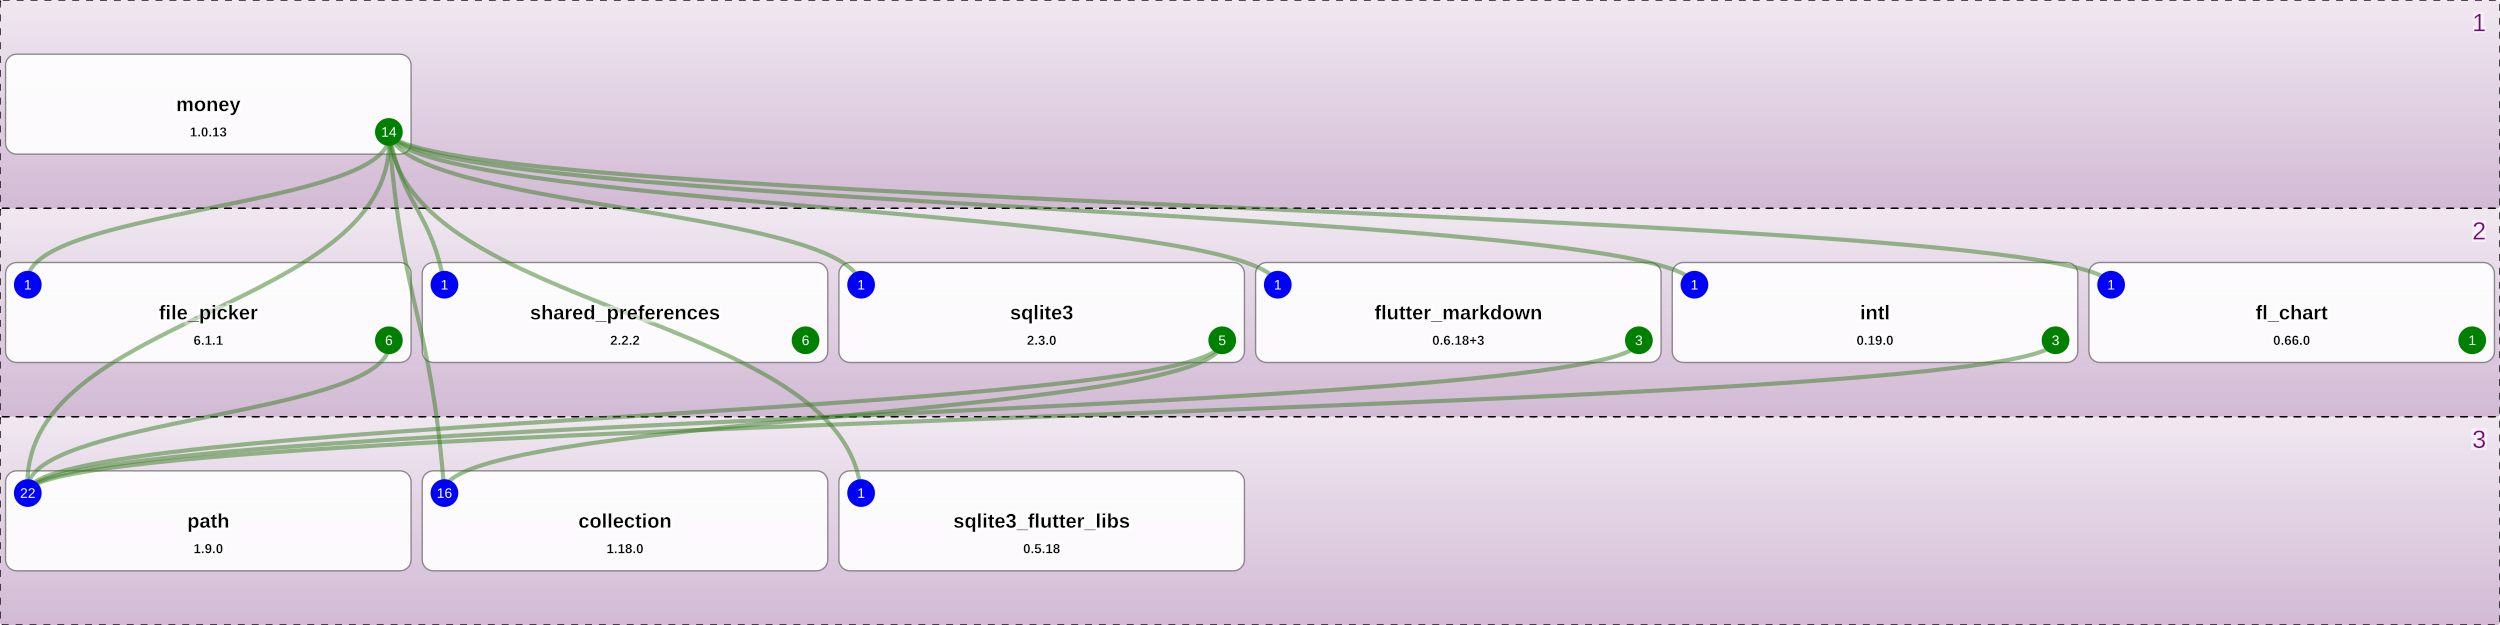
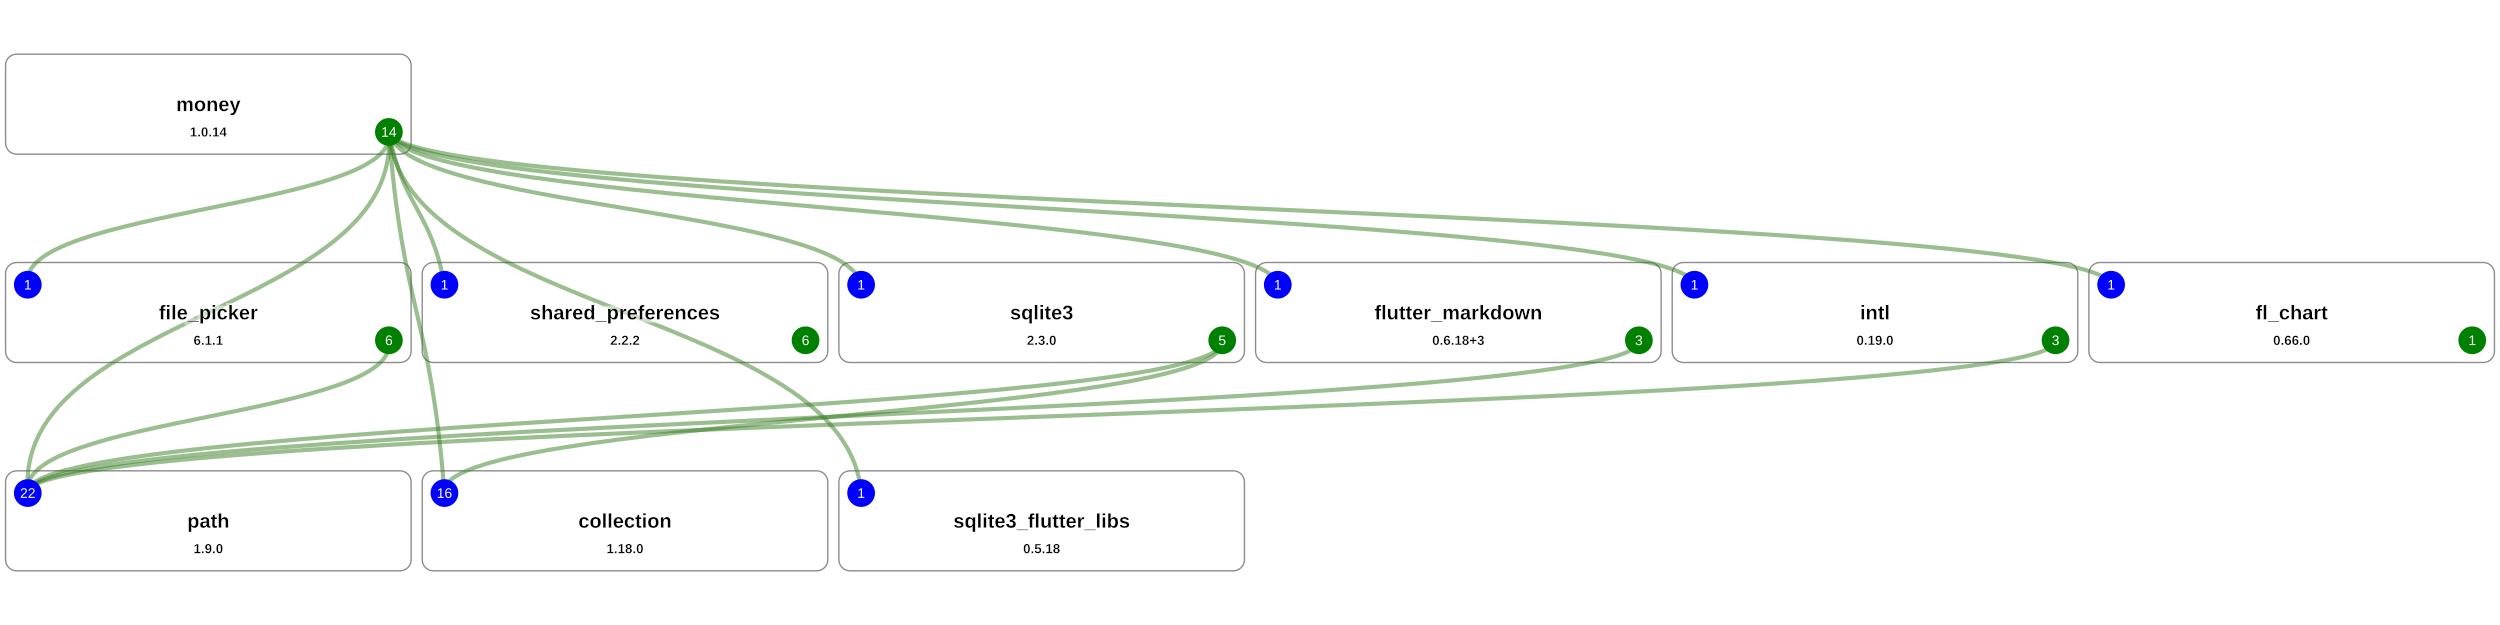
<svg xmlns="http://www.w3.org/2000/svg" width="1800" height="450" font-family="Arial, Helvetica, sans-serif">
  <style>
    .layerRectangle {
      stroke: black;
      stroke-dasharray: 5,5;
      fill: url('#layers')
    }
    .layerText {
      fill: purple;
      font-size: 150%;
      filter: url(#outlineWhite);
    }
    .nodeFolder {
      fill: #aaaaaa;
      opacity: 0.3;
      stroke: whitesmoke;
    }
    .nodeFile {
      fill: #ffffff;
      opacity: 0.9;
      stroke: gray;
    }
    .folderName {
      font-size: 180%;
      fill : white;
      font-weight: bolder;
      text-anchor: start;
      letter-spacing : 1px;
      dominant-baseline: hanging;
      filter: url(#shadow);
    }
    .nodeName {
      fill : black;
      font-weight: bold;
      text-anchor: middle;
      dominant-baseline: central;
      filter: url(#outlineWhite);
    }
    .line {
      fill : none;
      stroke-width: 3;
      opacity: 0.5;
    }
    .line:hover {
      stroke-width: 6;
      opacity: 1;
    }
</style>
  <defs id="idSvgDef">
    <linearGradient id="layers" gradientTransform="rotate(90)">
      <stop offset="0%" stop-color="#691872" stop-opacity="0.1" />
      <stop offset="100%" stop-color="#691872" stop-opacity="0.3" />
    </linearGradient>
    <filter id="shadow">
      <feGaussianBlur in="SourceAlpha" stdDeviation="2" />
      <feOffset dx="1" dy="1" result="offsetblur" />
      <feFlood flood-color="black" />
      <feComposite in2="offsetblur" operator="in" />
      <feMerge>
        <feMergeNode />
        <feMergeNode in="SourceGraphic" />
      </feMerge>
    </filter>
    <filter id="outlineWhite">
      <feMorphology in="SourceAlpha" result="DILATED" operator="dilate" radius="2" />
      <feFlood flood-color="white" flood-opacity="0.5" result="WHITE" />
      <feComposite in="WHITE" in2="DILATED" operator="in" result="OUTLINE" />
      <feMerge>
        <feMergeNode in="OUTLINE" />
        <feMergeNode in="SourceGraphic" />
      </feMerge>
    </filter>
    <filter id="outlineBlack">
      <feMorphology in="SourceAlpha" result="DILATED" operator="dilate" radius="2" />
      <feFlood flood-color="black" flood-opacity="0.5" result="BLACK" />
      <feComposite in="BLACK" in2="DILATED" operator="in" result="OUTLINE" />
      <feMerge>
        <feMergeNode in="OUTLINE" />
        <feMergeNode in="SourceGraphic" />
      </feMerge>
    </filter>
    <marker id="lineEnd" viewBox="0 -5 30 10" refX="12" orient="auto">
      <path d="M0,-16L32,0L0,16" fill="#3058FF" opacity="0.67" />
    </marker>
    <marker id="lineStart" viewBox="0 -4 8 8" refX="4" orient="auto">
      <circle cx="4" r="4" fill="#377E22" />
    </marker>
  </defs>
  <rect width="100%" height="100%" fill="white" />
  <rect width="100%" height="100%" fill="white" />
-   <g id="Layers">
-     <g id="Layer:0 of ">
-       <rect x="0" y="0" width="1800" height="150" rx="2" ry="2" class="layerRectangle" id=" 0" />
-       <text x="1790" y="10" class="layerText" dominant-baseline="hanging" text-anchor="end">1 </text>
-     </g>
-     <g id="Layer:1 of ">
-       <rect x="0" y="150" width="1800" height="150" rx="2" ry="2" class="layerRectangle" id=" 1" />
-       <text x="1790" y="160" class="layerText" dominant-baseline="hanging" text-anchor="end">2 </text>
-     </g>
-     <g id="Layer:2 of ">
-       <rect x="0" y="300" width="1800" height="150" rx="2" ry="2" class="layerRectangle" id=" 2" />
-       <text x="1790" y="310" class="layerText" dominant-baseline="hanging" text-anchor="end">3 </text>
-     </g>
-   </g>
  <g id="Node_file_picker">
    <rect x="4" y="189" width="292" height="72" rx="8" ry="8" class="nodeFile" />
  </g>
  <g id="Node_path">
    <rect x="4" y="339" width="292" height="72" rx="8" ry="8" class="nodeFile" />
  </g>
  <g id="Node_flutter_markdown">
    <rect x="904" y="189" width="292" height="72" rx="8" ry="8" class="nodeFile" />
  </g>
  <g id="Node_intl">
    <rect x="1204" y="189" width="292" height="72" rx="8" ry="8" class="nodeFile" />
  </g>
  <g id="Node_money">
    <rect x="4" y="39" width="292" height="72" rx="8" ry="8" class="nodeFile" />
  </g>
  <g id="Node_collection">
    <rect x="304" y="339" width="292" height="72" rx="8" ry="8" class="nodeFile" />
  </g>
  <g id="Node_fl_chart">
    <rect x="1504" y="189" width="292" height="72" rx="8" ry="8" class="nodeFile" />
  </g>
  <g id="Node_shared_preferences">
    <rect x="304" y="189" width="292" height="72" rx="8" ry="8" class="nodeFile" />
  </g>
  <g id="Node_sqlite3">
    <rect x="604" y="189" width="292" height="72" rx="8" ry="8" class="nodeFile" />
  </g>
  <g id="Node_sqlite3_flutter_libs">
    <rect x="604" y="339" width="292" height="72" rx="8" ry="8" class="nodeFile" />
  </g>
  <g id="Edges">
    <path class="line" d="M280 245 C 290 300,10 300, 20 355" fill="none" stroke="#377E22">
      </path>
    <path class="line" d="M1180 245 C 1190 300,10 300, 20 355" fill="none" stroke="#377E22">
      </path>
    <path class="line" d="M1480 245 C 1490 300,10 300, 20 355" fill="none" stroke="#377E22">
      </path>
    <path class="line" d="M280 95 C 290 225,310 225, 320 355" fill="none" stroke="#377E22">
      </path>
    <path class="line" d="M280 95 C 290 150,10 150, 20 205" fill="none" stroke="#377E22">
      </path>
    <path class="line" d="M280 95 C 290 150,1510 150, 1520 205" fill="none" stroke="#377E22">
      </path>
    <path class="line" d="M280 95 C 290 150,910 150, 920 205" fill="none" stroke="#377E22">
      </path>
    <path class="line" d="M280 95 C 290 150,1210 150, 1220 205" fill="none" stroke="#377E22">
      </path>
    <path class="line" d="M280 95 C 290 225,10 225, 20 355" fill="none" stroke="#377E22">
      </path>
    <path class="line" d="M280 95 C 290 150,310 150, 320 205" fill="none" stroke="#377E22">
      </path>
    <path class="line" d="M280 95 C 290 150,610 150, 620 205" fill="none" stroke="#377E22">
      </path>
    <path class="line" d="M280 95 C 290 225,610 225, 620 355" fill="none" stroke="#377E22">
      </path>
    <path class="line" d="M880 245 C 890 300,310 300, 320 355" fill="none" stroke="#377E22">
      </path>
    <path class="line" d="M880 245 C 890 300,10 300, 20 355" fill="none" stroke="#377E22">
      </path>
  </g>
  <g id="Counters_file_picker">
    <g>
      <circle cx="280" cy="245" r="10" fill="green" />
      <text x="280" y="245" fill="white" font-size="10" text-anchor="middle" dominant-baseline="central">6</text>
    </g>
    <g>
      <circle cx="20" cy="205" r="10" fill="blue" />
      <text x="20" y="205" fill="white" font-size="10" text-anchor="middle" dominant-baseline="central">1</text>
    </g>
  </g>
  <g id="Counters_path">
    <g>
      <circle cx="20" cy="355" r="10" fill="blue" />
      <text x="20" y="355" fill="white" font-size="10" text-anchor="middle" dominant-baseline="central">22</text>
    </g>
  </g>
  <g id="Counters_flutter_markdown">
    <g>
      <circle cx="1180" cy="245" r="10" fill="green" />
      <text x="1180" y="245" fill="white" font-size="10" text-anchor="middle" dominant-baseline="central">3</text>
    </g>
    <g>
      <circle cx="920" cy="205" r="10" fill="blue" />
      <text x="920" y="205" fill="white" font-size="10" text-anchor="middle" dominant-baseline="central">1</text>
    </g>
  </g>
  <g id="Counters_intl">
    <g>
      <circle cx="1480" cy="245" r="10" fill="green" />
      <text x="1480" y="245" fill="white" font-size="10" text-anchor="middle" dominant-baseline="central">3</text>
    </g>
    <g>
      <circle cx="1220" cy="205" r="10" fill="blue" />
      <text x="1220" y="205" fill="white" font-size="10" text-anchor="middle" dominant-baseline="central">1</text>
    </g>
  </g>
  <g id="Counters_money">
    <g>
      <circle cx="280" cy="95" r="10" fill="green" />
      <text x="280" y="95" fill="white" font-size="10" text-anchor="middle" dominant-baseline="central">14</text>
    </g>
  </g>
  <g id="Counters_collection">
    <g>
      <circle cx="320" cy="355" r="10" fill="blue" />
      <text x="320" y="355" fill="white" font-size="10" text-anchor="middle" dominant-baseline="central">16</text>
    </g>
  </g>
  <g id="Counters_fl_chart">
    <g>
      <circle cx="1780" cy="245" r="10" fill="green" />
      <text x="1780" y="245" fill="white" font-size="10" text-anchor="middle" dominant-baseline="central">1</text>
    </g>
    <g>
      <circle cx="1520" cy="205" r="10" fill="blue" />
      <text x="1520" y="205" fill="white" font-size="10" text-anchor="middle" dominant-baseline="central">1</text>
    </g>
  </g>
  <g id="Counters_shared_preferences">
    <g>
      <circle cx="580" cy="245" r="10" fill="green" />
      <text x="580" y="245" fill="white" font-size="10" text-anchor="middle" dominant-baseline="central">6</text>
    </g>
    <g>
      <circle cx="320" cy="205" r="10" fill="blue" />
      <text x="320" y="205" fill="white" font-size="10" text-anchor="middle" dominant-baseline="central">1</text>
    </g>
  </g>
  <g id="Counters_sqlite3">
    <g>
      <circle cx="880" cy="245" r="10" fill="green" />
      <text x="880" y="245" fill="white" font-size="10" text-anchor="middle" dominant-baseline="central">5</text>
    </g>
    <g>
      <circle cx="620" cy="205" r="10" fill="blue" />
      <text x="620" y="205" fill="white" font-size="10" text-anchor="middle" dominant-baseline="central">1</text>
    </g>
  </g>
  <g id="Counters_sqlite3_flutter_libs">
    <g>
      <circle cx="620" cy="355" r="10" fill="blue" />
      <text x="620" y="355" fill="white" font-size="10" text-anchor="middle" dominant-baseline="central">1</text>
    </g>
  </g>
  <g id="Labels_file_picker">
    <text class="nodeName" x="150" y="225" font-size="120%">file_picker</text>
    <text class="nodeName" x="150" y="245" font-size="80%">6.1.1</text>
  </g>
  <g id="Labels_path">
    <text class="nodeName" x="150" y="375" font-size="120%">path</text>
    <text class="nodeName" x="150" y="395" font-size="80%">1.9.0</text>
  </g>
  <g id="Labels_flutter_markdown">
    <text class="nodeName" x="1050" y="225" font-size="120%">flutter_markdown</text>
    <text class="nodeName" x="1050" y="245" font-size="80%">0.6.18+3</text>
  </g>
  <g id="Labels_intl">
    <text class="nodeName" x="1350" y="225" font-size="120%">intl</text>
    <text class="nodeName" x="1350" y="245" font-size="80%">0.19.0</text>
  </g>
  <g id="Labels_money">
    <text class="nodeName" x="150" y="75" font-size="120%">money</text>
-     <text class="nodeName" x="150" y="95" font-size="80%">1.0.13</text>
+     <text class="nodeName" x="150" y="95" font-size="80%">1.0.14</text>
  </g>
  <g id="Labels_collection">
    <text class="nodeName" x="450" y="375" font-size="120%">collection</text>
    <text class="nodeName" x="450" y="395" font-size="80%">1.18.0</text>
  </g>
  <g id="Labels_fl_chart">
    <text class="nodeName" x="1650" y="225" font-size="120%">fl_chart</text>
    <text class="nodeName" x="1650" y="245" font-size="80%">0.66.0</text>
  </g>
  <g id="Labels_shared_preferences">
    <text class="nodeName" x="450" y="225" font-size="120%">shared_preferences</text>
    <text class="nodeName" x="450" y="245" font-size="80%">2.2.2</text>
  </g>
  <g id="Labels_sqlite3">
    <text class="nodeName" x="750" y="225" font-size="120%">sqlite3</text>
    <text class="nodeName" x="750" y="245" font-size="80%">2.3.0</text>
  </g>
  <g id="Labels_sqlite3_flutter_libs">
    <text class="nodeName" x="750" y="375" font-size="120%">sqlite3_flutter_libs</text>
    <text class="nodeName" x="750" y="395" font-size="80%">0.5.18</text>
  </g>
</svg>
